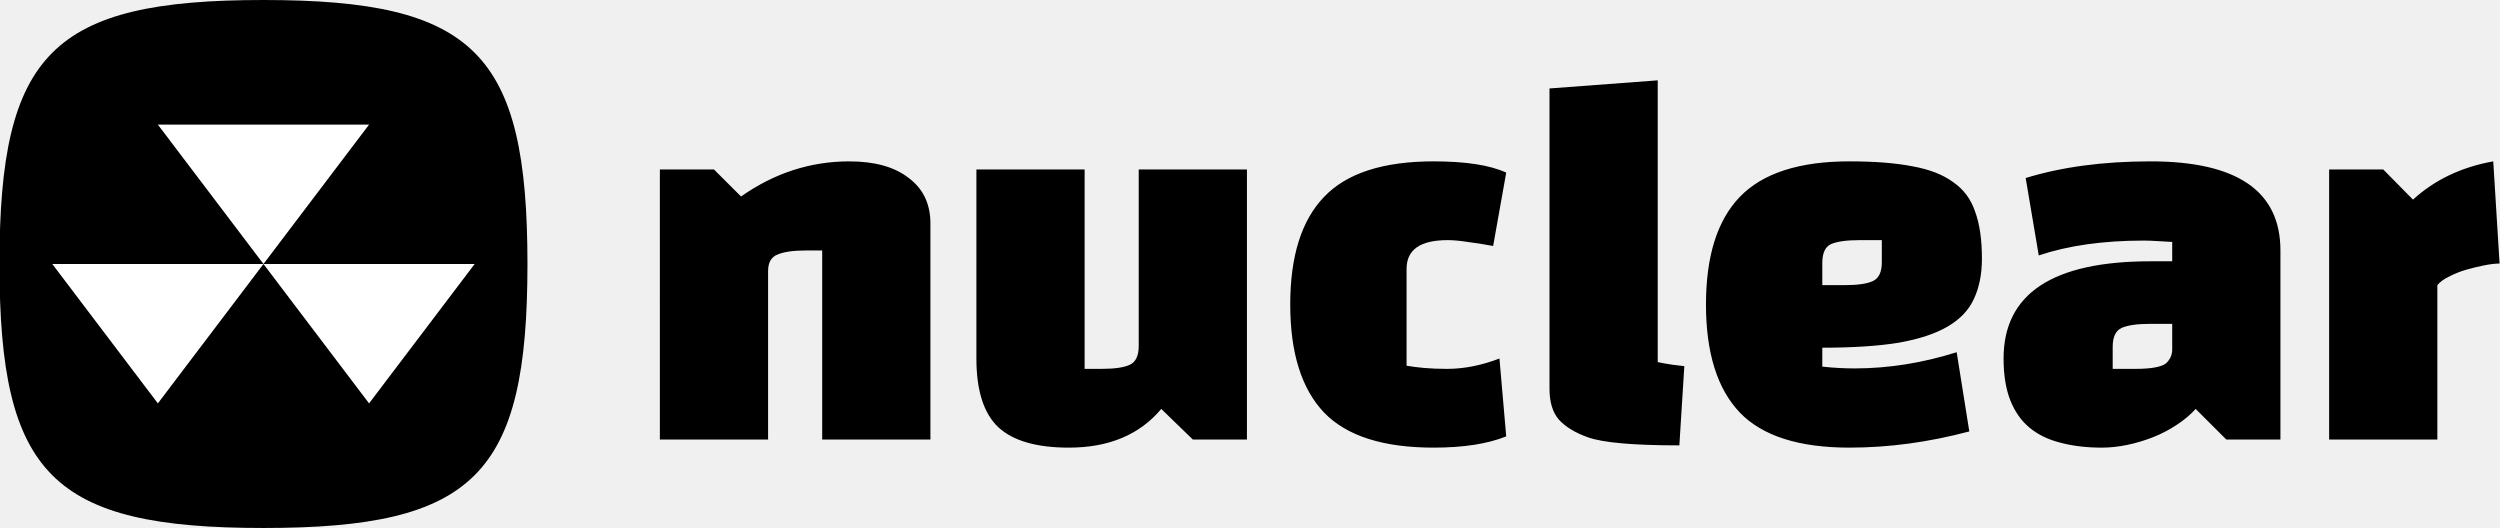
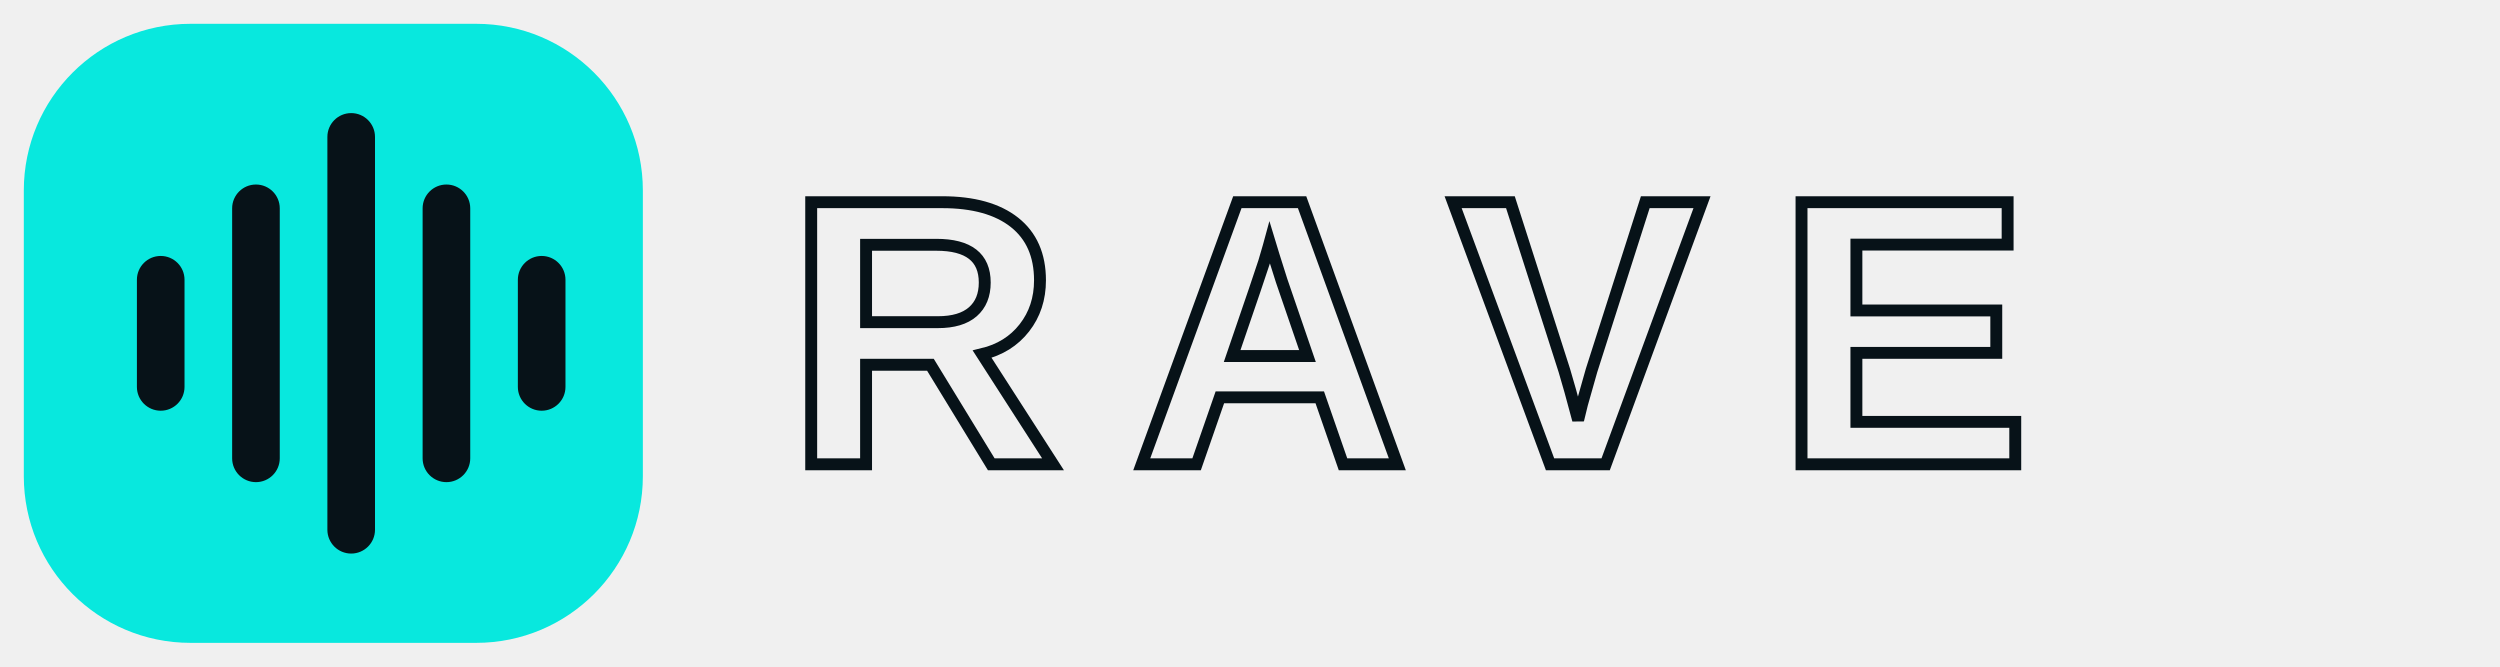
- <svg xmlns="http://www.w3.org/2000/svg" width="473.5" height="100" version="1.1" viewBox="0 0 473.5 100" id="svg2">
-   <defs id="defs2" />
-   <path d="m-0.099 50c0-40 10-50 50-50 40 0 50 10 50 50s-10 50-50 50c-40 0-50-10-50-50z" fill="#1a1a1a" id="path1" style="fill:#000000" />
-   <path d="m29.901 23.6 20 26.4 20-26.4zm20 26.4 20 26.4 20-26.4zm0 0h-40l20 26.4z" fill="#fff" id="path2" style="fill:#ffffff" />
-   <path style="font-size:85.325px;line-height:1.25;font-family:'Black Han Sans';stroke-width:0.999" d="m 124.866,32.125 h 10.239 l 5.12,5.12 q 9.471,-6.655 20.478,-6.655 7.253,0 11.263,3.157 4.096,3.072 4.096,8.618 v 40.956 h -20.478 V 47.483 h -3.157 q -3.498,0 -5.29,0.768 -1.792,0.683 -1.792,3.157 v 31.912 h -20.478 z m 59.898,0 h 20.478 v 37.799 h 3.157 q 3.754,0 5.375,-0.768 1.706,-0.768 1.706,-3.584 V 32.125 h 20.478 v 51.195 h -10.239 l -5.973,-5.802 q -6.143,7.338 -17.492,7.338 -9.13,0 -13.311,-3.84 -4.181,-3.925 -4.181,-13.055 z m 98.977,35.836 1.28,14.761 q -5.29,2.133 -13.737,2.133 -14.335,0 -20.734,-6.655 -6.399,-6.741 -6.399,-20.478 0,-13.737 6.399,-20.393 6.399,-6.741 20.734,-6.741 9.13,0 13.737,2.133 l -2.474,13.908 q -2.73,-0.512 -4.864,-0.768 -2.133,-0.341 -3.754,-0.341 -7.765,0 -7.765,5.461 v 18.345 q 1.451,0.256 3.328,0.427 1.962,0.171 4.352,0.171 4.778,0 9.898,-1.962 z m 9.471,-51.195 20.478,-1.536 v 53.413 q 1.621,0.341 2.901,0.512 1.28,0.171 2.133,0.256 l -0.939,15.017 q -13.055,0 -17.321,-1.536 -3.584,-1.28 -5.461,-3.328 -1.792,-2.048 -1.792,-5.887 z m 51.622,49.147 v 3.584 q 1.536,0.171 3.072,0.256 1.536,0.085 3.072,0.085 9.556,0 19.283,-3.072 l 2.389,15.017 q -11.519,3.072 -22.696,3.072 -14.335,0 -20.734,-6.655 -6.399,-6.741 -6.399,-20.478 0,-13.737 6.399,-20.393 6.485,-6.741 20.734,-6.741 7.167,0 11.945,0.939 4.778,0.853 7.679,2.986 2.986,2.048 4.181,5.631 1.28,3.498 1.28,8.874 0,4.437 -1.536,7.679 -1.451,3.157 -4.949,5.205 -3.498,2.048 -9.3,3.072 -5.802,0.939 -14.42,0.939 z m 0,-16.041 v 4.181 h 4.181 q 3.754,0 5.375,-0.768 1.706,-0.768 1.706,-3.584 V 45.521 h -4.181 q -3.754,0 -5.461,0.768 -1.621,0.768 -1.621,3.584 z M 406.951,30.589 q 24.574,0 24.574,16.894 v 35.836 h -10.239 l -5.802,-5.802 q -1.536,1.706 -3.669,3.072 -2.048,1.365 -4.437,2.304 -2.389,0.939 -4.864,1.451 -2.474,0.512 -4.778,0.512 -4.352,0 -7.85,-0.939 -3.413,-0.853 -5.802,-2.816 -2.389,-1.962 -3.669,-5.205 -1.28,-3.242 -1.28,-7.935 0,-18.43 27.816,-18.43 h 4.096 V 45.862 q -1.621,-0.085 -2.986,-0.171 -1.28,-0.085 -2.389,-0.085 -11.519,0 -19.881,2.816 l -2.474,-14.676 q 10.239,-3.157 23.635,-3.157 z m -7.167,35.154 v 4.181 h 4.266 q 4.437,0 5.802,-1.024 1.195,-1.109 1.195,-2.645 V 61.391 h -4.181 q -3.669,0 -5.375,0.768 -1.706,0.768 -1.706,3.584 z m 40.956,17.577 V 32.125 h 10.239 l 5.631,5.717 q 6.143,-5.631 15.188,-7.253 l 1.195,19.369 q -1.195,0 -2.901,0.341 -1.706,0.341 -3.498,0.853 -1.706,0.512 -3.157,1.28 -1.451,0.683 -2.218,1.621 v 29.266 z" id="text2" transform="scale(1.0009,0.99913)" aria-label="nuclear" />
+ <svg xmlns="http://www.w3.org/2000/svg" width="420" height="112" viewBox="0 0 420 112">
+   <rect x="4" y="4" width="104" height="104" rx="28" fill="#08E8DE" />
+   <g fill="#071218">
+     <rect x="23" y="43" width="8" height="26" rx="4" />
+     <rect x="39" y="31" width="8" height="50" rx="4" />
+     <rect x="55" y="19" width="8" height="74" rx="4" />
+     <rect x="71" y="31" width="8" height="50" rx="4" />
+     <rect x="87" y="43" width="8" height="26" rx="4" />
+   </g>
+   <text x="132" y="78" fill="none" stroke="#071218" stroke-width="2" font-family="Arial, sans-serif" font-size="64" font-weight="800" letter-spacing="12">RAVE</text>
</svg>
